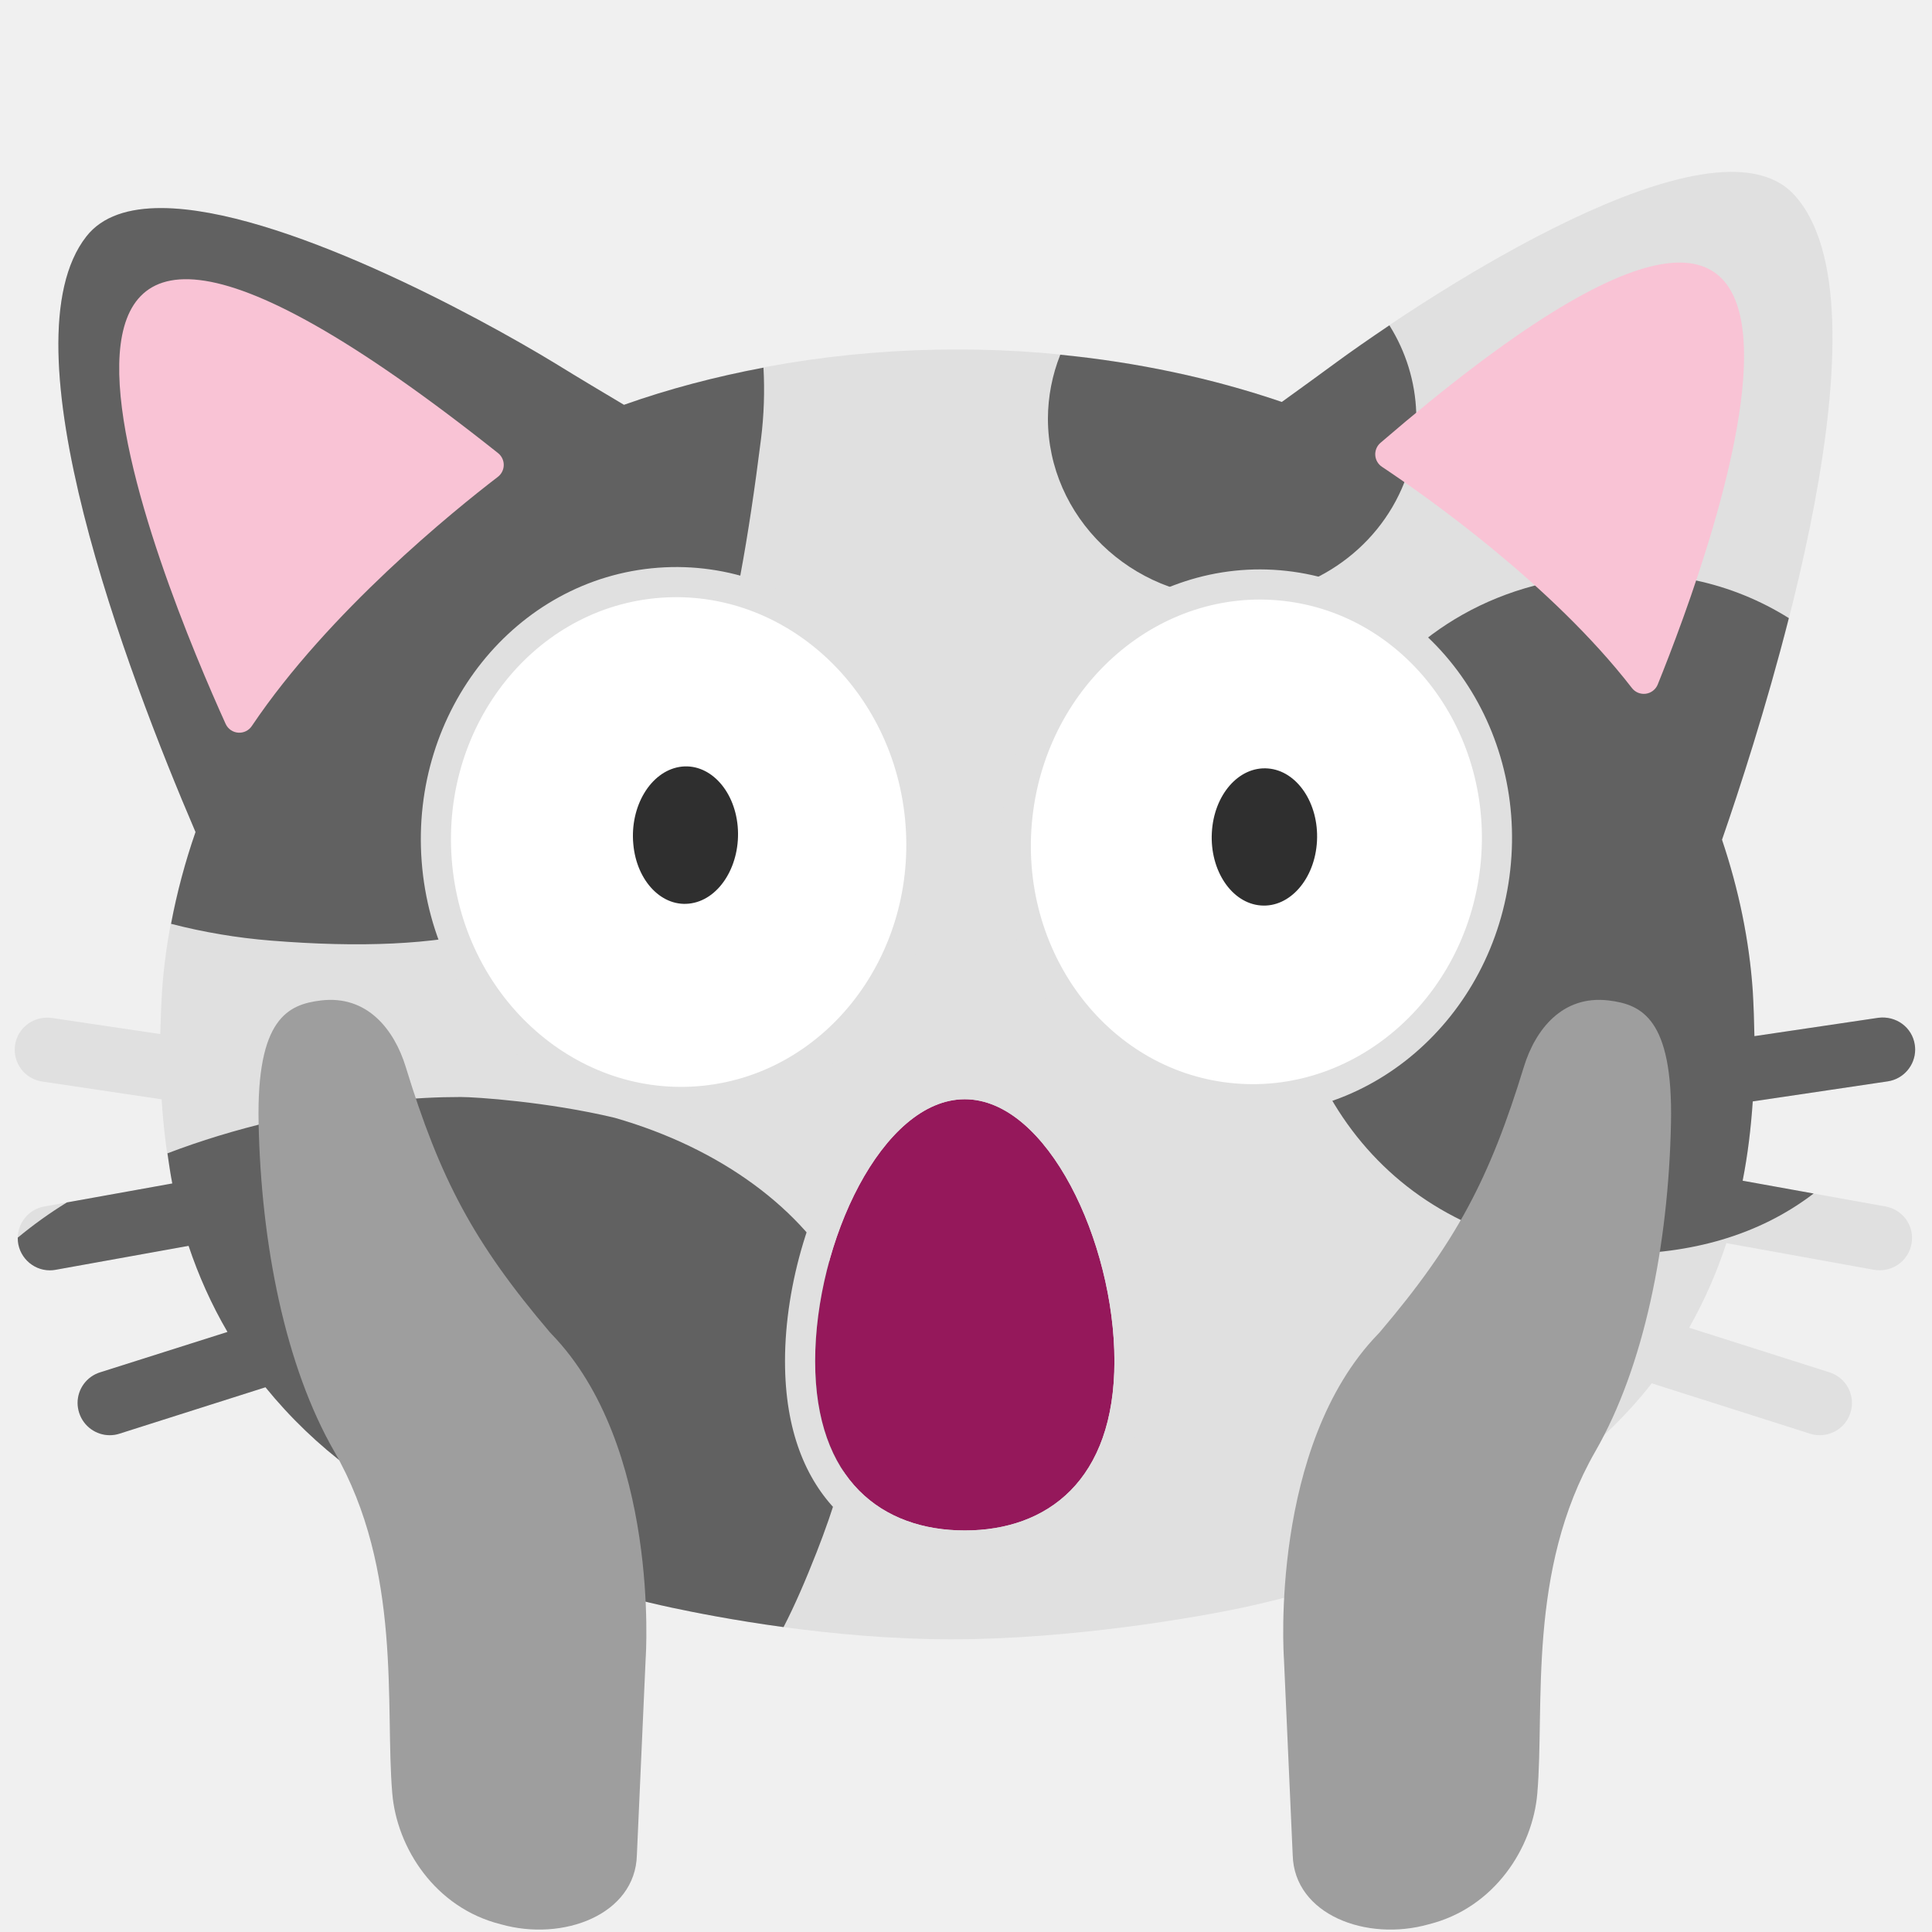
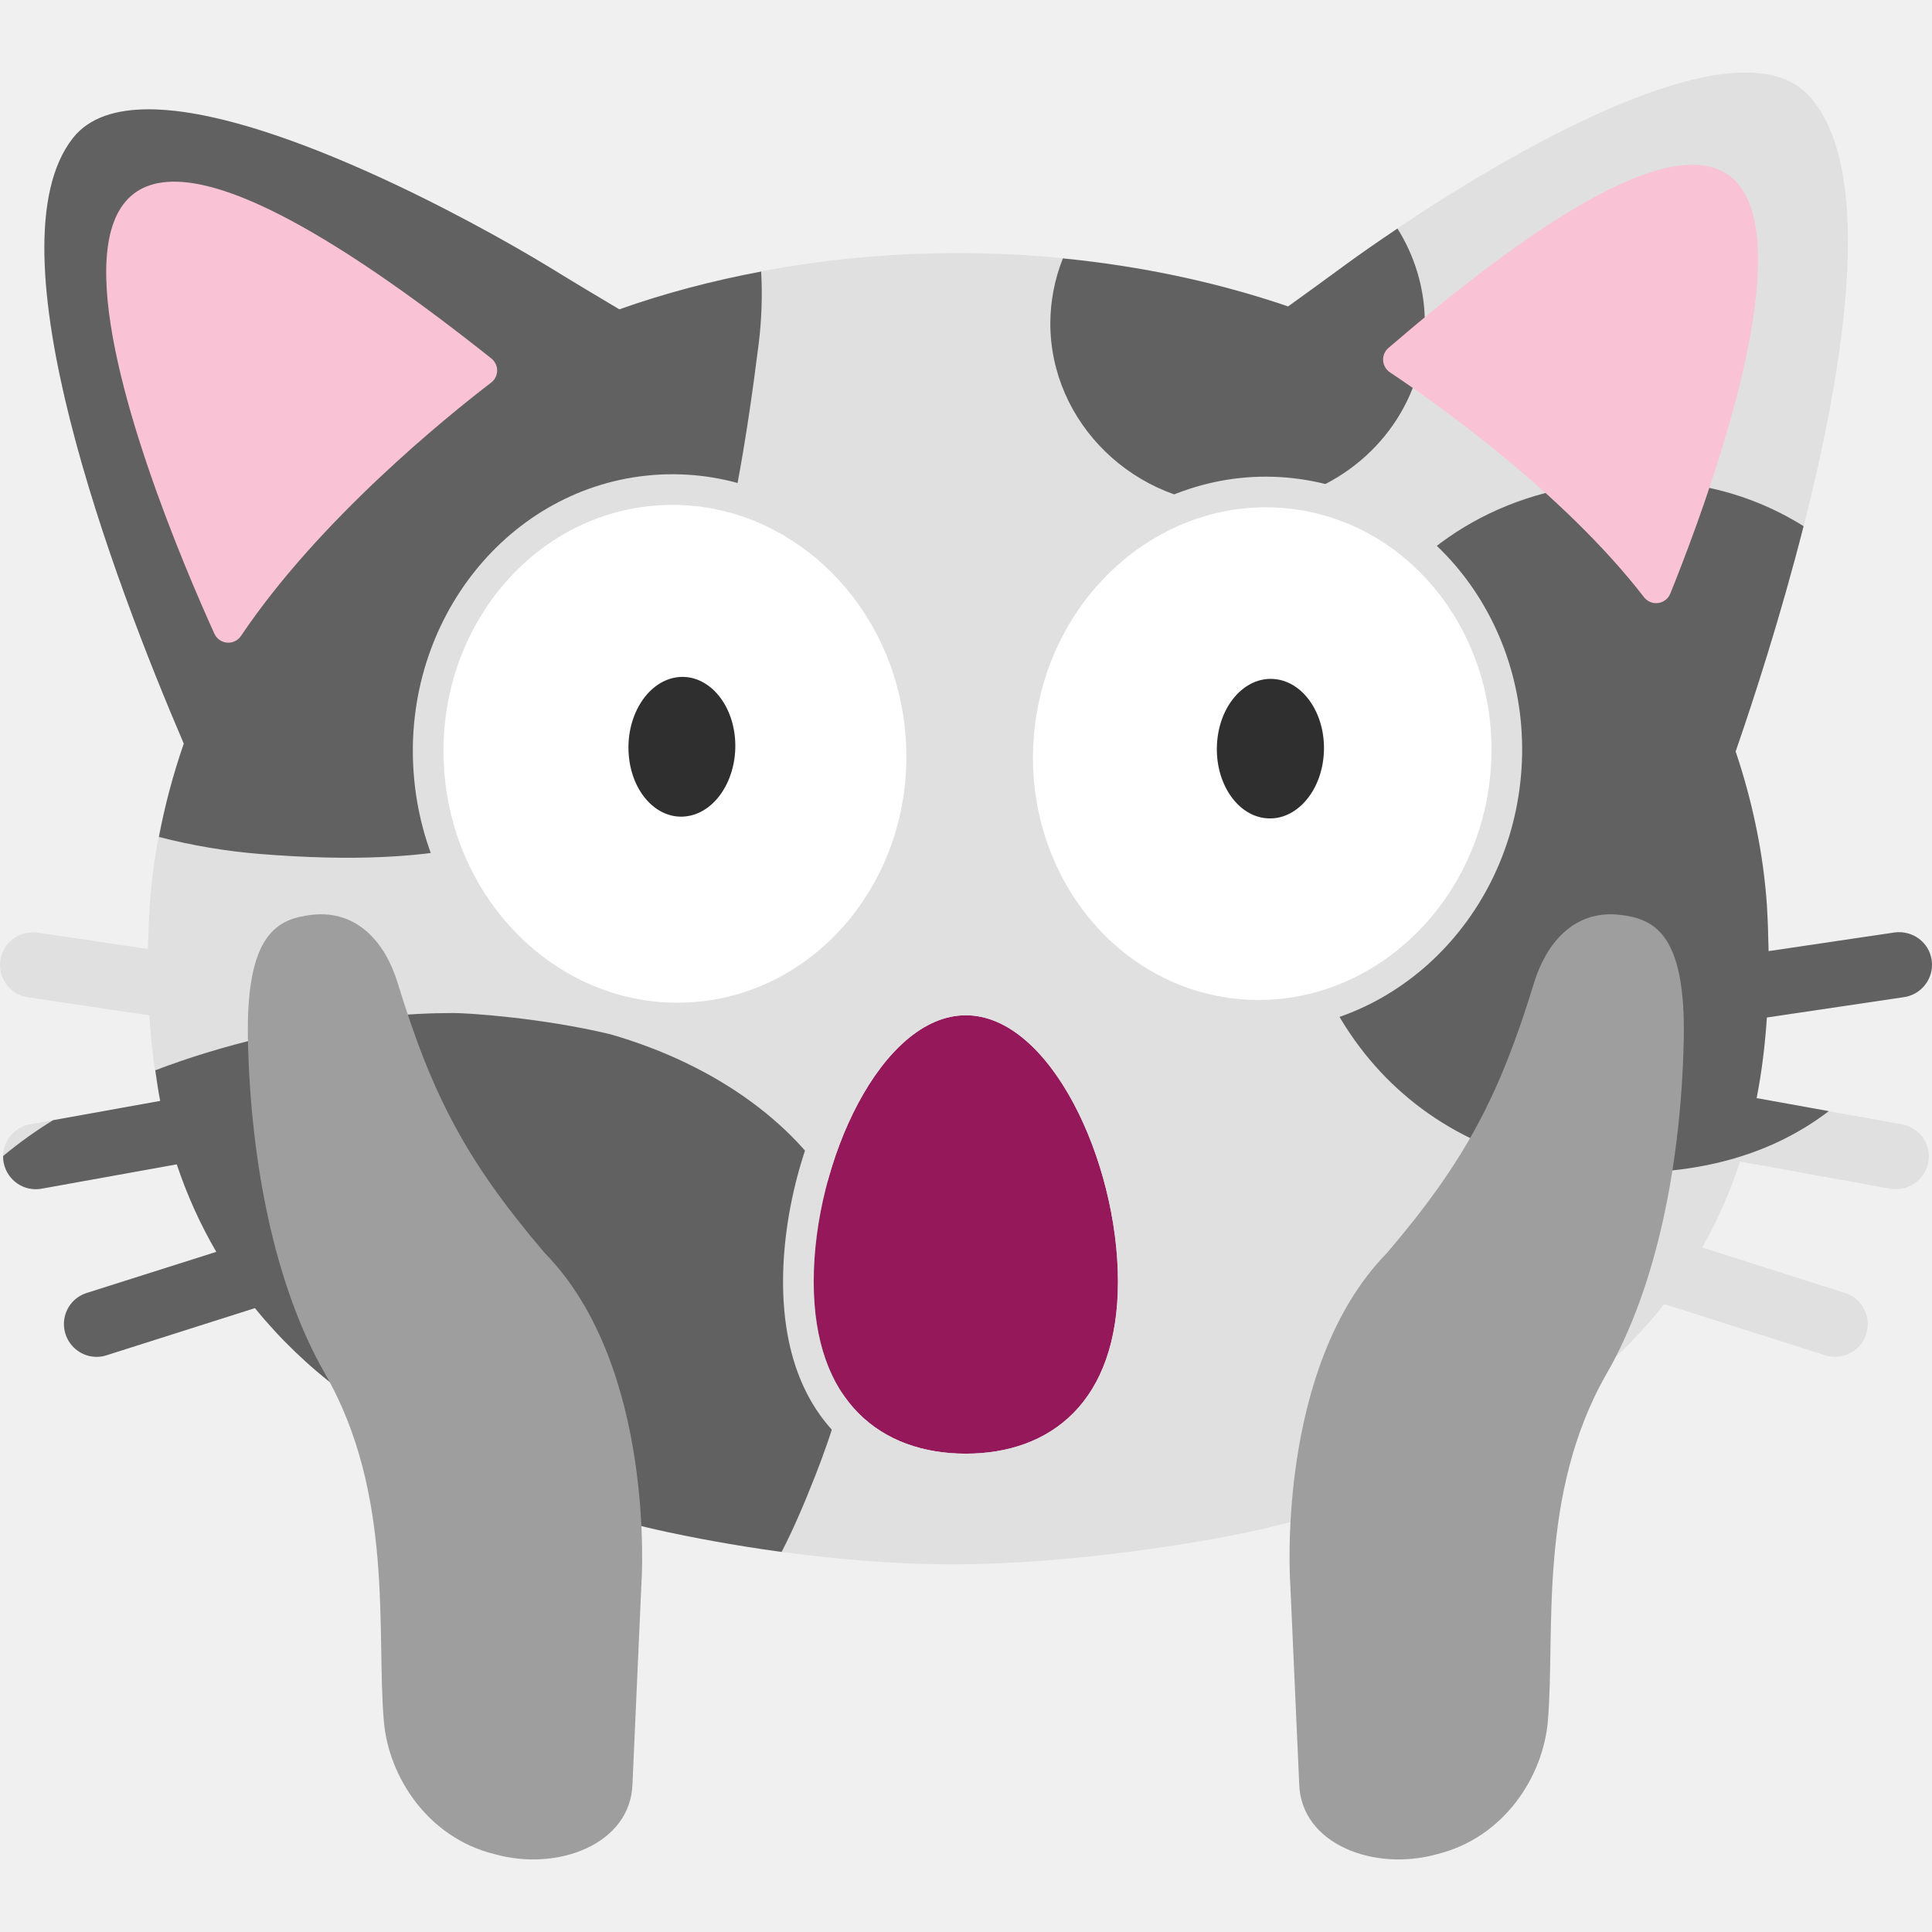
- <svg xmlns="http://www.w3.org/2000/svg" width="100%" height="100%" viewBox="0 0 534 534" version="1.1" xml:space="preserve" style="fill-rule:evenodd;clip-rule:evenodd;stroke-linejoin:round;stroke-miterlimit:2;">
-   <path d="M521.208,333.475l-39.541,-7.125c1.416,-7.166 2.291,-14.5 2.791,-21.916l37.292,-5.542c4.342,-0.637 7.595,-4.401 7.595,-8.789c-0,-0.434 -0.032,-0.866 -0.095,-1.294c-0.708,-4.875 -5.208,-8.125 -10.083,-7.5l-34.25,5.083c-0.084,-4.167 -0.209,-8.333 -0.459,-12.5c-0.958,-13.958 -3.875,-28.042 -8.5,-41.792c13.584,-39.208 47.834,-148.333 19.834,-178.375c-22.209,-23.833 -100.25,27.209 -125.959,46.084c-5.625,4.125 -10.791,7.875 -15.541,11.291c-28,-9.583 -58.959,-14.541 -89.667,-14.5c-31.583,-0.041 -63.542,5.125 -92.167,15.292c-5.75,-3.417 -12.041,-7.167 -19.083,-11.5c-27.25,-16.583 -109.417,-60.708 -129.5,-35.042c-23.125,29.5 11.125,120.209 30.167,164.625c-5.042,14.459 -8.25,29.25 -9.25,43.959c-0.25,3.958 -0.375,7.916 -0.5,11.875l-30.042,-4.459c-4.833,-0.625 -9.375,2.625 -10.083,7.5c-0.709,4.875 2.625,9.375 7.5,10.084l33,4.916c0.5,7.834 1.458,15.625 2.958,23.25l-35.417,6.375c-4.214,0.763 -7.309,4.467 -7.309,8.75c0,0.531 0.048,1.061 0.143,1.584c0.759,4.197 4.443,7.281 8.708,7.291c0.542,0 1.083,-0.041 1.583,-0.125l36.792,-6.625c2.75,8.209 6.292,16.167 10.75,23.792l-35.208,11.167c-3.69,1.144 -6.222,4.581 -6.222,8.444c0,0.924 0.145,1.843 0.43,2.722c1.208,3.792 4.708,6.209 8.458,6.209c0.875,-0 1.792,-0.125 2.667,-0.417l40.375,-12.833c6.5,8 14.167,15.541 23.417,22.458c25.208,18.792 56.583,31.542 88.875,38.458c12.291,2.625 44.041,8.75 77.333,8.75c33.292,0 68.125,-6.125 80.417,-8.75c32.291,-6.916 63.666,-19.625 88.875,-38.458c9.625,-7.208 17.625,-15.083 24.25,-23.542l43.75,13.917c0.875,0.292 1.791,0.417 2.708,0.417c3.792,-0 7.25,-2.417 8.458,-6.209c1.5,-4.666 -1.125,-9.708 -5.791,-11.166l-38.792,-12.334c4.25,-7.5 7.667,-15.333 10.292,-23.375l40.833,7.375c0.542,0.084 1.042,0.125 1.583,0.125c4.209,0 7.959,-3 8.75,-7.291c0.917,-4.834 -2.291,-9.417 -7.125,-10.334Z" style="fill:#e0e0e0;fill-rule:nonzero;" />
-   <path d="M44.742,57.509c-9.109,-0.046 -16.471,2.229 -20.867,7.841c-23.125,29.5 11.125,120.209 30.167,164.625c-2.875,8.278 -5.134,16.756 -6.759,25.367c8.917,2.308 18.142,3.879 27.596,4.637c98.704,7.93 121.763,-29.375 135.463,-138.654c0.814,-6.536 1.043,-13.131 0.683,-19.708c-13.267,2.504 -26.233,5.896 -38.562,10.275c-5.75,-3.417 -12.042,-7.167 -19.084,-11.5c-21.291,-12.954 -76.1,-42.721 -108.637,-42.883Z" style="fill:#616161;fill-rule:nonzero;" />
-   <path d="M468.775,160.434c-6.588,-1.462 -34.033,-1.596 -44.517,1.391c-59.07,15.484 -69.375,82.941 -69.375,90.988c0,51.645 34.441,93.796 91.917,93.796c20.424,-0 39.221,-5.042 54.488,-16.721l-19.625,-3.542c1.416,-7.167 2.291,-14.5 2.791,-21.917l37.3,-5.541c4.341,-0.637 7.591,-4.399 7.591,-8.786c0,-0.434 -0.031,-0.868 -0.095,-1.298c-0.708,-4.875 -5.208,-8.116 -10.083,-7.491l-34.25,5.075c-0.084,-4.167 -0.209,-8.334 -0.459,-12.5c-0.958,-13.959 -3.875,-28.038 -8.5,-41.788c4.805,-13.858 12.171,-36.5 18.475,-61.254c-7.88,-4.94 -16.564,-8.463 -25.658,-10.408l0,-0.004Zm-341.333,142.775c-6.521,0.004 -13.196,0.316 -20.055,1.116c-22.016,2.563 -42.829,7.459 -61.1,14.454c0.405,2.784 0.792,5.575 1.334,8.325l-29.125,5.242c-4.752,2.923 -9.293,6.177 -13.588,9.738c-0.001,0.054 -0.001,0.108 -0.001,0.163c-0,4.864 4.002,8.867 8.866,8.867c0.524,-0 1.045,-0.047 1.56,-0.139l36.792,-6.625c2.75,8.209 6.292,16.171 10.75,23.796l-35.208,11.167c-3.69,1.145 -6.222,4.581 -6.222,8.444c0,0.924 0.145,1.843 0.43,2.722c1.208,3.792 4.708,6.209 8.458,6.209c0.875,-0 1.792,-0.125 2.667,-0.417l40.375,-12.833c6.846,8.426 14.711,15.97 23.417,22.458c25.208,18.792 56.583,31.542 88.875,38.458c6.166,1.313 17.216,3.513 30.904,5.375c3.054,-5.883 6.092,-12.916 9.146,-20.7c9.036,-23.027 17.554,-54.525 6.925,-74.52c-10.629,-19.996 -33.059,-37.055 -62.767,-45.559c-18.636,-4.442 -38.444,-5.737 -42.433,-5.737l-0,-0.004Z" style="fill:#616161;fill-rule:nonzero;" />
-   <path d="M69.639,200.617c-0.821,1.273 -2.27,1.998 -3.781,1.893c-1.511,-0.105 -2.845,-1.024 -3.481,-2.399c-16.681,-36.782 -86.859,-203.73 75.287,-74.871c1.011,0.805 1.591,2.032 1.571,3.323c-0.019,1.291 -0.636,2.5 -1.67,3.274c-12.067,9.25 -46.71,37.23 -67.926,68.78Z" style="fill:#f9c3d5;" />
-   <path d="M384.025,89.921c-5.529,3.721 -10.5,7.175 -14.192,9.888c-5.625,4.125 -10.791,7.875 -15.541,11.291c-19.35,-6.616 -40.117,-10.975 -61.234,-13.058c-2.237,5.63 -3.395,11.611 -3.416,17.646c-0,27.143 22.996,49.479 50.941,49.479c21.089,-0.007 40.089,-12.732 47.592,-31.875c1.362,-2.491 3.375,-15.289 3.271,-19.2c-0.282,-8.544 -2.839,-16.872 -7.421,-24.171Z" style="fill:#616161;fill-rule:nonzero;" />
-   <path d="M451.008,190.105c0.892,1.202 2.361,1.831 3.846,1.647c1.485,-0.183 2.756,-1.152 3.328,-2.534c14.519,-35.885 74.248,-196.632 -76.623,-66.82c-0.993,0.855 -1.526,2.129 -1.438,3.437c0.089,1.308 0.788,2.498 1.887,3.213c12.427,8.279 47.012,32.655 69,61.057Z" style="fill:#f9c3d5;" />
-   <g>
-     <path d="M281.233,225.34c4.346,-39.05 37.46,-67.461 73.901,-63.406c36.441,4.056 62.498,39.051 58.153,78.101c-4.346,39.05 -37.46,67.461 -73.901,63.406c-36.441,-4.056 -62.498,-39.051 -58.153,-78.101Z" style="fill:#fff;stroke:#e0e0e0;stroke-width:8.33px;" />
-     <path d="M364.012,232.472c-0.551,10.45 -7.507,18.429 -15.513,17.797c-8.031,-0.604 -14.102,-9.628 -13.551,-20.074c0.525,-10.484 7.455,-18.428 15.487,-17.796c8.031,0.603 14.128,9.594 13.577,20.073" style="fill:#2f2f2f;fill-rule:nonzero;" />
+ <svg xmlns="http://www.w3.org/2000/svg" clip-rule="evenodd" fill-rule="evenodd" stroke-linejoin="round" stroke-miterlimit="2" version="1.1" viewBox="0 0 128 128" xml:space="preserve">
+   <g transform="matrix(.24368 0 0 .24368 -.99254 -6.7707)">
+     <g fill-rule="nonzero">
+       <path d="m521.21 333.48-39.541-7.125c1.416-7.166 2.291-14.5 2.791-21.916l37.292-5.542c4.342-0.637 7.595-4.401 7.595-8.789 0-0.434-0.032-0.866-0.095-1.294-0.708-4.875-5.208-8.125-10.083-7.5l-34.25 5.083c-0.084-4.167-0.209-8.333-0.459-12.5-0.958-13.958-3.875-28.042-8.5-41.792 13.584-39.208 47.834-148.33 19.834-178.38-22.209-23.833-100.25 27.209-125.96 46.084-5.625 4.125-10.791 7.875-15.541 11.291-28-9.583-58.959-14.541-89.667-14.5-31.583-0.041-63.542 5.125-92.167 15.292-5.75-3.417-12.041-7.167-19.083-11.5-27.25-16.583-109.42-60.708-129.5-35.042-23.125 29.5 11.125 120.21 30.167 164.62-5.042 14.459-8.25 29.25-9.25 43.959-0.25 3.958-0.375 7.916-0.5 11.875l-30.042-4.459c-4.833-0.625-9.375 2.625-10.083 7.5-0.709 4.875 2.625 9.375 7.5 10.084l33 4.916c0.5 7.834 1.458 15.625 2.958 23.25l-35.417 6.375c-4.214 0.763-7.309 4.467-7.309 8.75 0 0.531 0.048 1.061 0.143 1.584 0.759 4.197 4.443 7.281 8.708 7.291 0.542 0 1.083-0.041 1.583-0.125l36.792-6.625c2.75 8.209 6.292 16.167 10.75 23.792l-35.208 11.167c-3.69 1.144-6.222 4.581-6.222 8.444 0 0.924 0.145 1.843 0.43 2.722 1.208 3.792 4.708 6.209 8.458 6.209 0.875 0 1.792-0.125 2.667-0.417l40.375-12.833c6.5 8 14.167 15.541 23.417 22.458 25.208 18.792 56.583 31.542 88.875 38.458 12.291 2.625 44.041 8.75 77.333 8.75s68.125-6.125 80.417-8.75c32.291-6.916 63.666-19.625 88.875-38.458 9.625-7.208 17.625-15.083 24.25-23.542l43.75 13.917c0.875 0.292 1.791 0.417 2.708 0.417 3.792 0 7.25-2.417 8.458-6.209 1.5-4.666-1.125-9.708-5.791-11.166l-38.792-12.334c4.25-7.5 7.667-15.333 10.292-23.375l40.833 7.375c0.542 0.084 1.042 0.125 1.583 0.125 4.209 0 7.959-3 8.75-7.291 0.917-4.834-2.291-9.417-7.125-10.334z" fill="#e0e0e0" />
+       <path d="m44.742 57.509c-9.109-0.046-16.471 2.229-20.867 7.841-23.125 29.5 11.125 120.21 30.167 164.62-2.875 8.278-5.134 16.756-6.759 25.367 8.917 2.308 18.142 3.879 27.596 4.637 98.704 7.93 121.76-29.375 135.46-138.65 0.814-6.536 1.043-13.131 0.683-19.708-13.267 2.504-26.233 5.896-38.562 10.275-5.75-3.417-12.042-7.167-19.084-11.5-21.291-12.954-76.1-42.721-108.64-42.883z" fill="#616161" />
+       <path d="m468.78 160.43c-6.588-1.462-34.033-1.596-44.517 1.391-59.07 15.484-69.375 82.941-69.375 90.988 0 51.645 34.441 93.796 91.917 93.796 20.424 0 39.221-5.042 54.488-16.721l-19.625-3.542c1.416-7.167 2.291-14.5 2.791-21.917l37.3-5.541c4.341-0.637 7.591-4.399 7.591-8.786 0-0.434-0.031-0.868-0.095-1.298-0.708-4.875-5.208-8.116-10.083-7.491l-34.25 5.075c-0.084-4.167-0.209-8.334-0.459-12.5-0.958-13.959-3.875-28.038-8.5-41.788 4.805-13.858 12.171-36.5 18.475-61.254-7.88-4.94-16.564-8.463-25.658-10.408zm-341.33 142.78c-6.521 4e-3 -13.196 0.316-20.055 1.116-22.016 2.563-42.829 7.459-61.1 14.454 0.405 2.784 0.792 5.575 1.334 8.325l-29.125 5.242c-4.752 2.923-9.293 6.177-13.588 9.738-1e-3 0.054-1e-3 0.108-1e-3 0.163 0 4.864 4.002 8.867 8.866 8.867 0.524 0 1.045-0.047 1.56-0.139l36.792-6.625c2.75 8.209 6.292 16.171 10.75 23.796l-35.208 11.167c-3.69 1.145-6.222 4.581-6.222 8.444 0 0.924 0.145 1.843 0.43 2.722 1.208 3.792 4.708 6.209 8.458 6.209 0.875 0 1.792-0.125 2.667-0.417l40.375-12.833c6.846 8.426 14.711 15.97 23.417 22.458 25.208 18.792 56.583 31.542 88.875 38.458 6.166 1.313 17.216 3.513 30.904 5.375 3.054-5.883 6.092-12.916 9.146-20.7 9.036-23.027 17.554-54.525 6.925-74.52-10.629-19.996-33.059-37.055-62.767-45.559-18.636-4.442-38.444-5.737-42.433-5.737z" fill="#616161" />
+     </g>
+     <path d="m69.639 200.62c-0.821 1.273-2.27 1.998-3.781 1.893s-2.845-1.024-3.481-2.399c-16.681-36.782-86.859-203.73 75.287-74.871 1.011 0.805 1.591 2.032 1.571 3.323-0.019 1.291-0.636 2.5-1.67 3.274-12.067 9.25-46.71 37.23-67.926 68.78z" fill="#f9c3d5" />
+     <path d="m384.02 89.921c-5.529 3.721-10.5 7.175-14.192 9.888-5.625 4.125-10.791 7.875-15.541 11.291-19.35-6.616-40.117-10.975-61.234-13.058-2.237 5.63-3.395 11.611-3.416 17.646 0 27.143 22.996 49.479 50.941 49.479 21.089-7e-3 40.089-12.732 47.592-31.875 1.362-2.491 3.375-15.289 3.271-19.2-0.282-8.544-2.839-16.872-7.421-24.171z" fill="#616161" fill-rule="nonzero" />
+     <path d="m451.01 190.1c0.892 1.202 2.361 1.831 3.846 1.647 1.485-0.183 2.756-1.152 3.328-2.534 14.519-35.885 74.248-196.63-76.623-66.82-0.993 0.855-1.526 2.129-1.438 3.437 0.089 1.308 0.788 2.498 1.887 3.213 12.427 8.279 47.012 32.655 69 61.057z" fill="#f9c3d5" />
+     <path d="m281.23 225.34c4.346-39.05 37.46-67.461 73.901-63.406 36.441 4.056 62.498 39.051 58.153 78.101-4.346 39.05-37.46 67.461-73.901 63.406-36.441-4.056-62.498-39.051-58.153-78.101z" fill="#fff" stroke="#e0e0e0" stroke-width="8.33px" />
+     <path d="m364.01 232.47c-0.551 10.45-7.507 18.429-15.513 17.797-8.031-0.604-14.102-9.628-13.551-20.074 0.525-10.484 7.455-18.428 15.487-17.796 8.031 0.603 14.128 9.594 13.577 20.073" fill="#2f2f2f" fill-rule="nonzero" />
+     <path d="m182.17 161.07c36.908-2.783 69.294 27.067 72.277 66.619 2.983 39.551-24.56 73.922-61.468 76.706-36.907 2.783-69.294-27.068-72.277-66.619-2.982-39.552 24.56-73.922 61.468-76.706z" fill="#fff" stroke="#e0e0e0" stroke-width="8.33px" />
+     <path d="m203.9 228.4c0.907 10.411-4.8 19.937-12.755 21.26-7.98 1.362-15.193-6.008-16.103-16.39-0.955-10.411 4.755-19.932 12.732-21.294 7.958-1.328 15.193 6.013 16.126 16.424" fill="#2f2f2f" fill-rule="nonzero" />
+     <path d="m308.03 376.23c0 32.91-18.519 46.784-41.36 46.784s-41.36-13.874-41.36-46.784 18.519-72.407 41.36-72.407 41.36 39.497 41.36 72.407z" fill="#95185b" fill-rule="nonzero" />
+     <path d="m316.36 376.23c0 19.21-5.779 32.736-14.518 41.588-9.022 9.14-21.408 13.53-35.175 13.53-13.768 0-26.153-4.39-35.176-13.53-8.738-8.852-14.518-22.378-14.518-41.588 0-21.437 7.315-45.426 18.461-61.206 8.634-12.222 19.708-19.534 31.233-19.534 11.524 0 22.598 7.312 31.232 19.534 11.147 15.78 18.461 39.769 18.461 61.206zm-8.333 0c0-32.91-18.519-72.407-41.36-72.407s-41.36 39.497-41.36 72.407 18.519 46.784 41.36 46.784 41.36-13.874 41.36-46.784z" fill="#e0e0e0" />
+     <path d="m138.43 531.87c17.223 4.884 37.165-2.681 37.605-19.097l2.424-54.242c0.073-0.881 3.966-58.869-26.038-89.827l-0.44-0.478c-21.117-24.825-30.371-42.416-39.846-73.375-3.158-10.246-10.613-19.867-23.43-18.325-9.071 1.102-17.811 4.958-17.224 33.896 0.698 33.713 7.419 67.279 20.933 90.783 18.876 32.868 13.955 70.4 16.012 94.455 1.248 15.093 11.862 31.693 30.004 36.21zm256.48 0c-17.224 4.884-37.165-2.681-37.606-19.097l-2.424-54.242c-0.073-0.881-3.966-58.869 26.038-89.827l0.441-0.478c21.116-24.825 30.37-42.416 39.845-73.375 3.159-10.246 10.614-19.867 23.43-18.325 9.071 1.102 17.812 4.958 17.224 33.896-0.698 33.713-7.418 67.279-20.933 90.783-18.876 32.868-13.955 70.4-16.012 94.455-1.248 15.093-11.861 31.693-30.003 36.21z" fill="#9e9e9e" fill-rule="nonzero" />
  </g>
-   <g>
-     <path d="M182.169,161.074c36.908,-2.783 69.294,27.067 72.277,66.619c2.983,39.551 -24.56,73.922 -61.468,76.706c-36.907,2.783 -69.294,-27.068 -72.277,-66.619c-2.982,-39.552 24.56,-73.922 61.468,-76.706Z" style="fill:#fff;stroke:#e0e0e0;stroke-width:8.33px;" />
-     <path d="M203.898,228.405c0.907,10.411 -4.8,19.937 -12.755,21.26c-7.98,1.362 -15.193,-6.008 -16.103,-16.39c-0.955,-10.411 4.755,-19.932 12.732,-21.294c7.958,-1.328 15.193,6.013 16.126,16.424" style="fill:#2f2f2f;fill-rule:nonzero;" />
-   </g>
-   <path d="M308.027,376.233c-0,32.91 -18.519,46.784 -41.36,46.784c-22.841,0 -41.36,-13.874 -41.36,-46.784c-0,-32.91 18.519,-72.407 41.36,-72.407c22.841,0 41.36,39.497 41.36,72.407Z" style="fill:#95185b;fill-rule:nonzero;" />
-   <path d="M316.36,376.233c-0,19.21 -5.779,32.736 -14.518,41.588c-9.022,9.14 -21.408,13.53 -35.175,13.53c-13.768,-0 -26.153,-4.39 -35.176,-13.53c-8.738,-8.852 -14.518,-22.378 -14.518,-41.588c0,-21.437 7.315,-45.426 18.461,-61.206c8.634,-12.222 19.708,-19.534 31.233,-19.534c11.524,-0 22.598,7.312 31.232,19.534c11.147,15.78 18.461,39.769 18.461,61.206Zm-8.333,0c-0,-32.91 -18.519,-72.407 -41.36,-72.407c-22.841,0 -41.36,39.497 -41.36,72.407c-0,32.91 18.519,46.784 41.36,46.784c22.841,0 41.36,-13.874 41.36,-46.784Z" style="fill:#e0e0e0;" />
-   <path d="M138.426,531.868c17.223,4.884 37.165,-2.681 37.605,-19.097l2.424,-54.242c0.073,-0.881 3.966,-58.869 -26.038,-89.827l-0.44,-0.478c-21.117,-24.825 -30.371,-42.416 -39.846,-73.375c-3.158,-10.246 -10.613,-19.867 -23.43,-18.325c-9.071,1.102 -17.811,4.958 -17.224,33.896c0.698,33.713 7.419,67.279 20.933,90.783c18.876,32.868 13.955,70.4 16.012,94.455c1.248,15.093 11.862,31.693 30.004,36.21Zm256.482,-0c-17.224,4.884 -37.165,-2.681 -37.606,-19.097l-2.424,-54.242c-0.073,-0.881 -3.966,-58.869 26.038,-89.827l0.441,-0.478c21.116,-24.825 30.37,-42.416 39.845,-73.375c3.159,-10.246 10.614,-19.867 23.43,-18.325c9.071,1.102 17.812,4.958 17.224,33.896c-0.698,33.713 -7.418,67.279 -20.933,90.783c-18.876,32.868 -13.955,70.4 -16.012,94.455c-1.248,15.093 -11.861,31.693 -30.003,36.21Z" style="fill:#9e9e9e;fill-rule:nonzero;" />
</svg>
